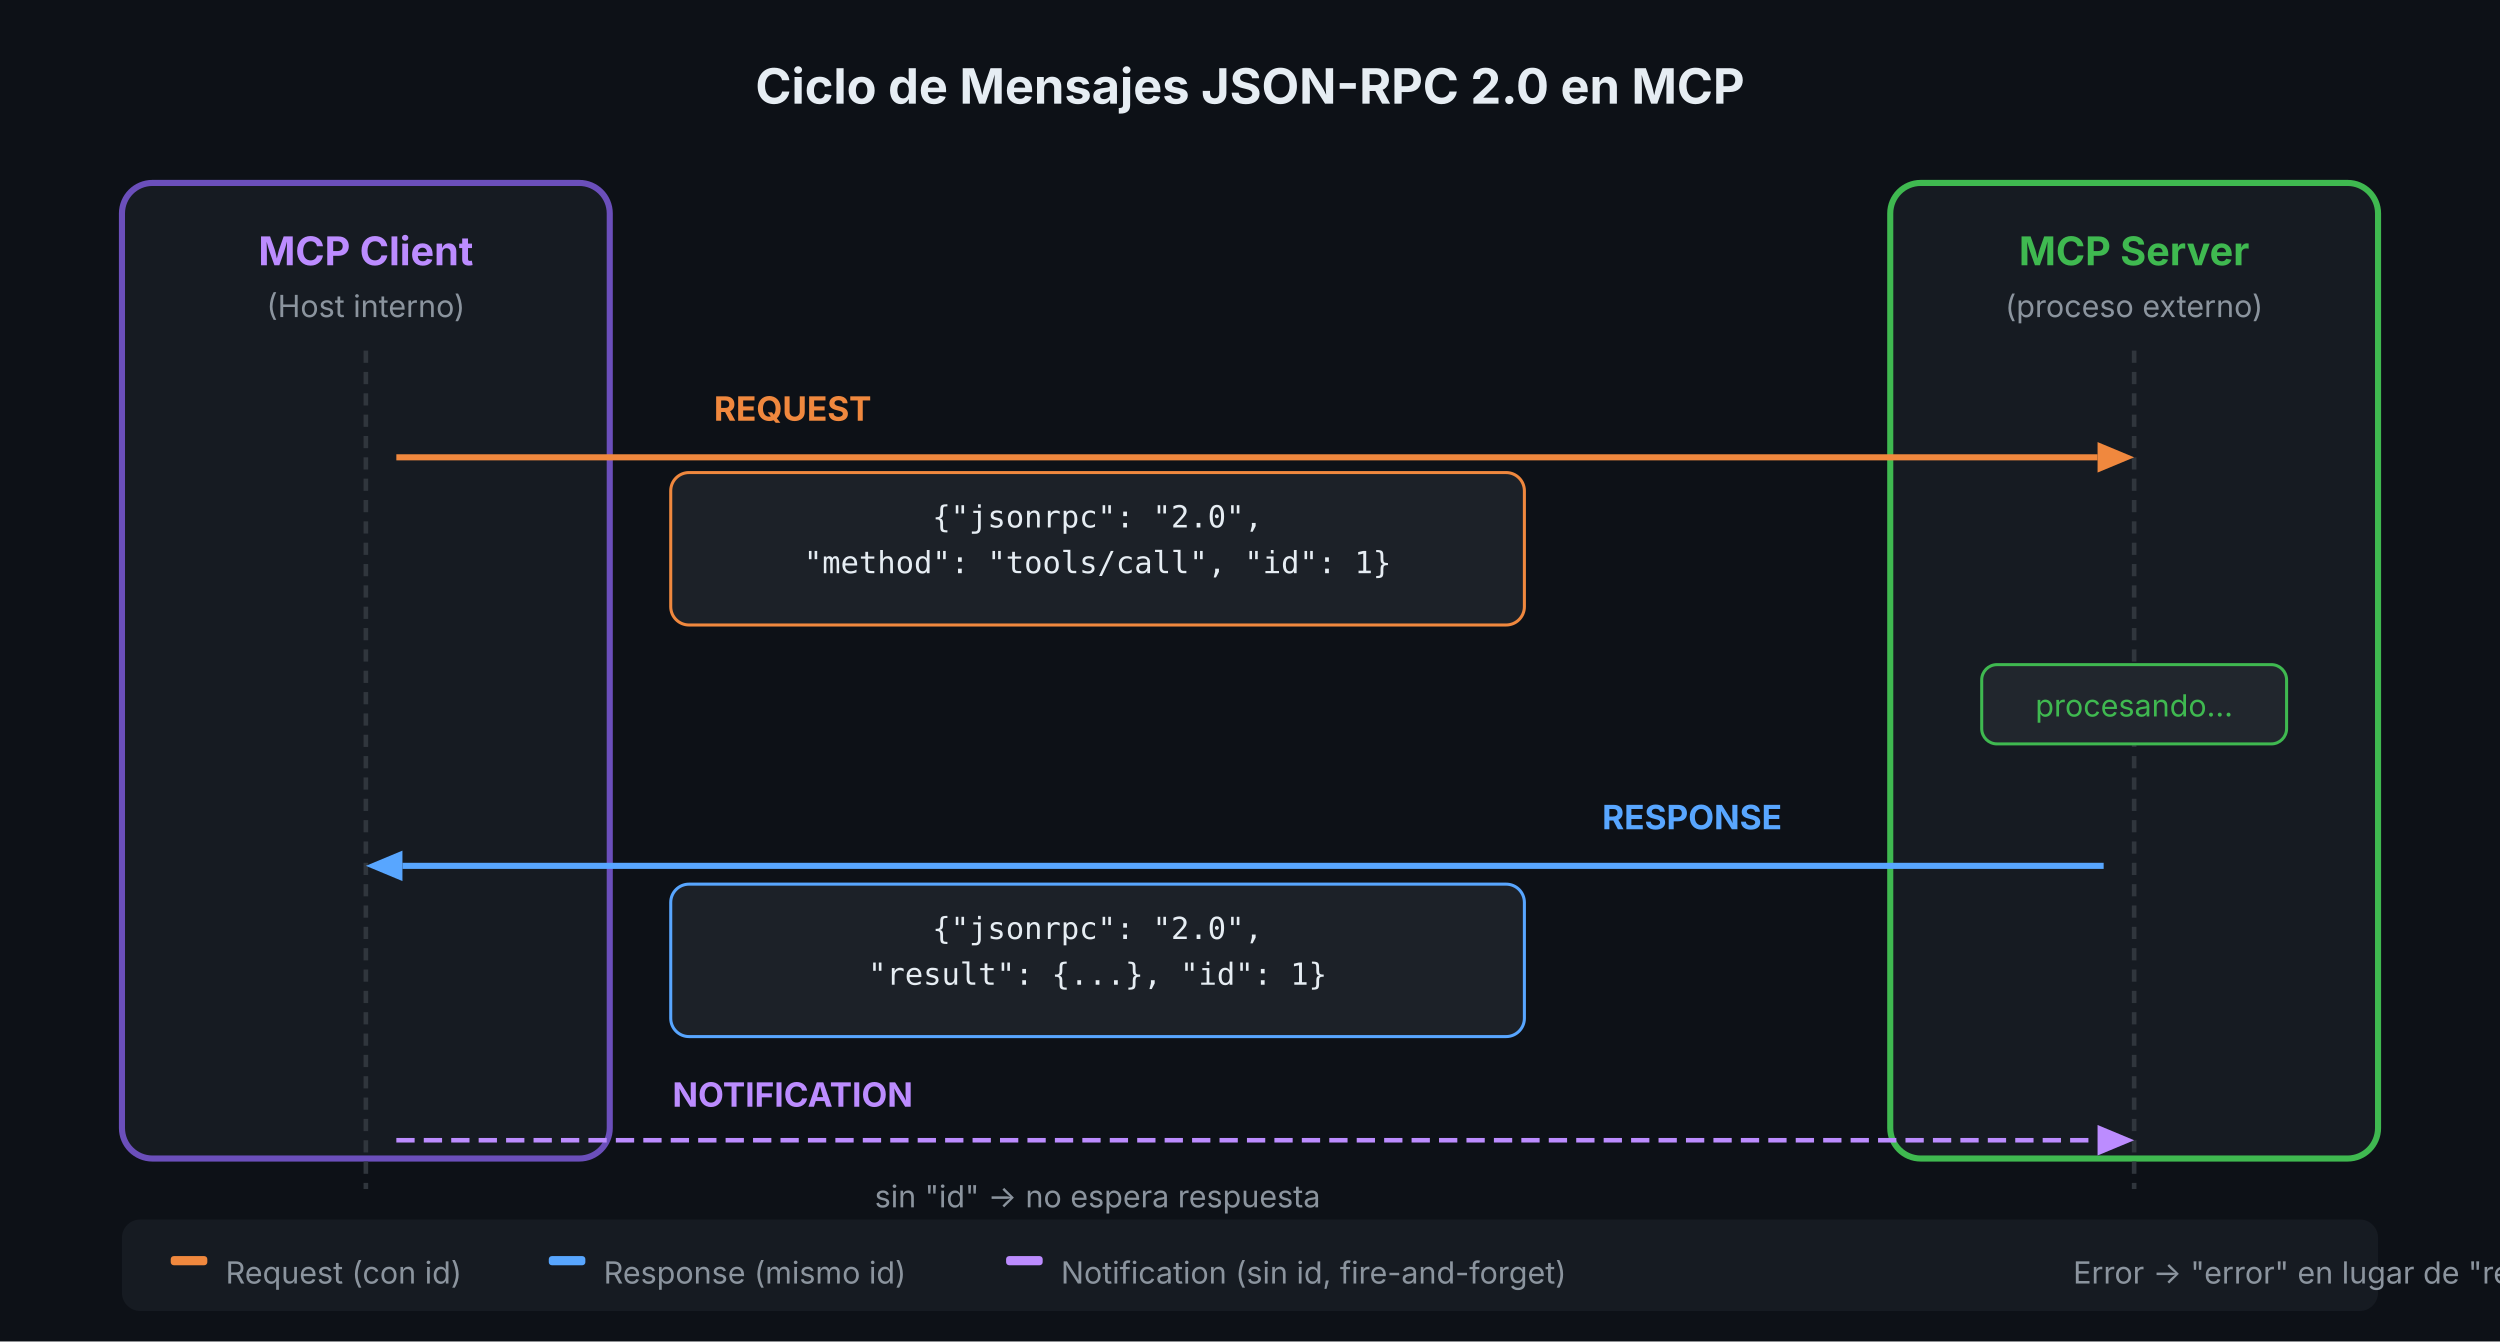
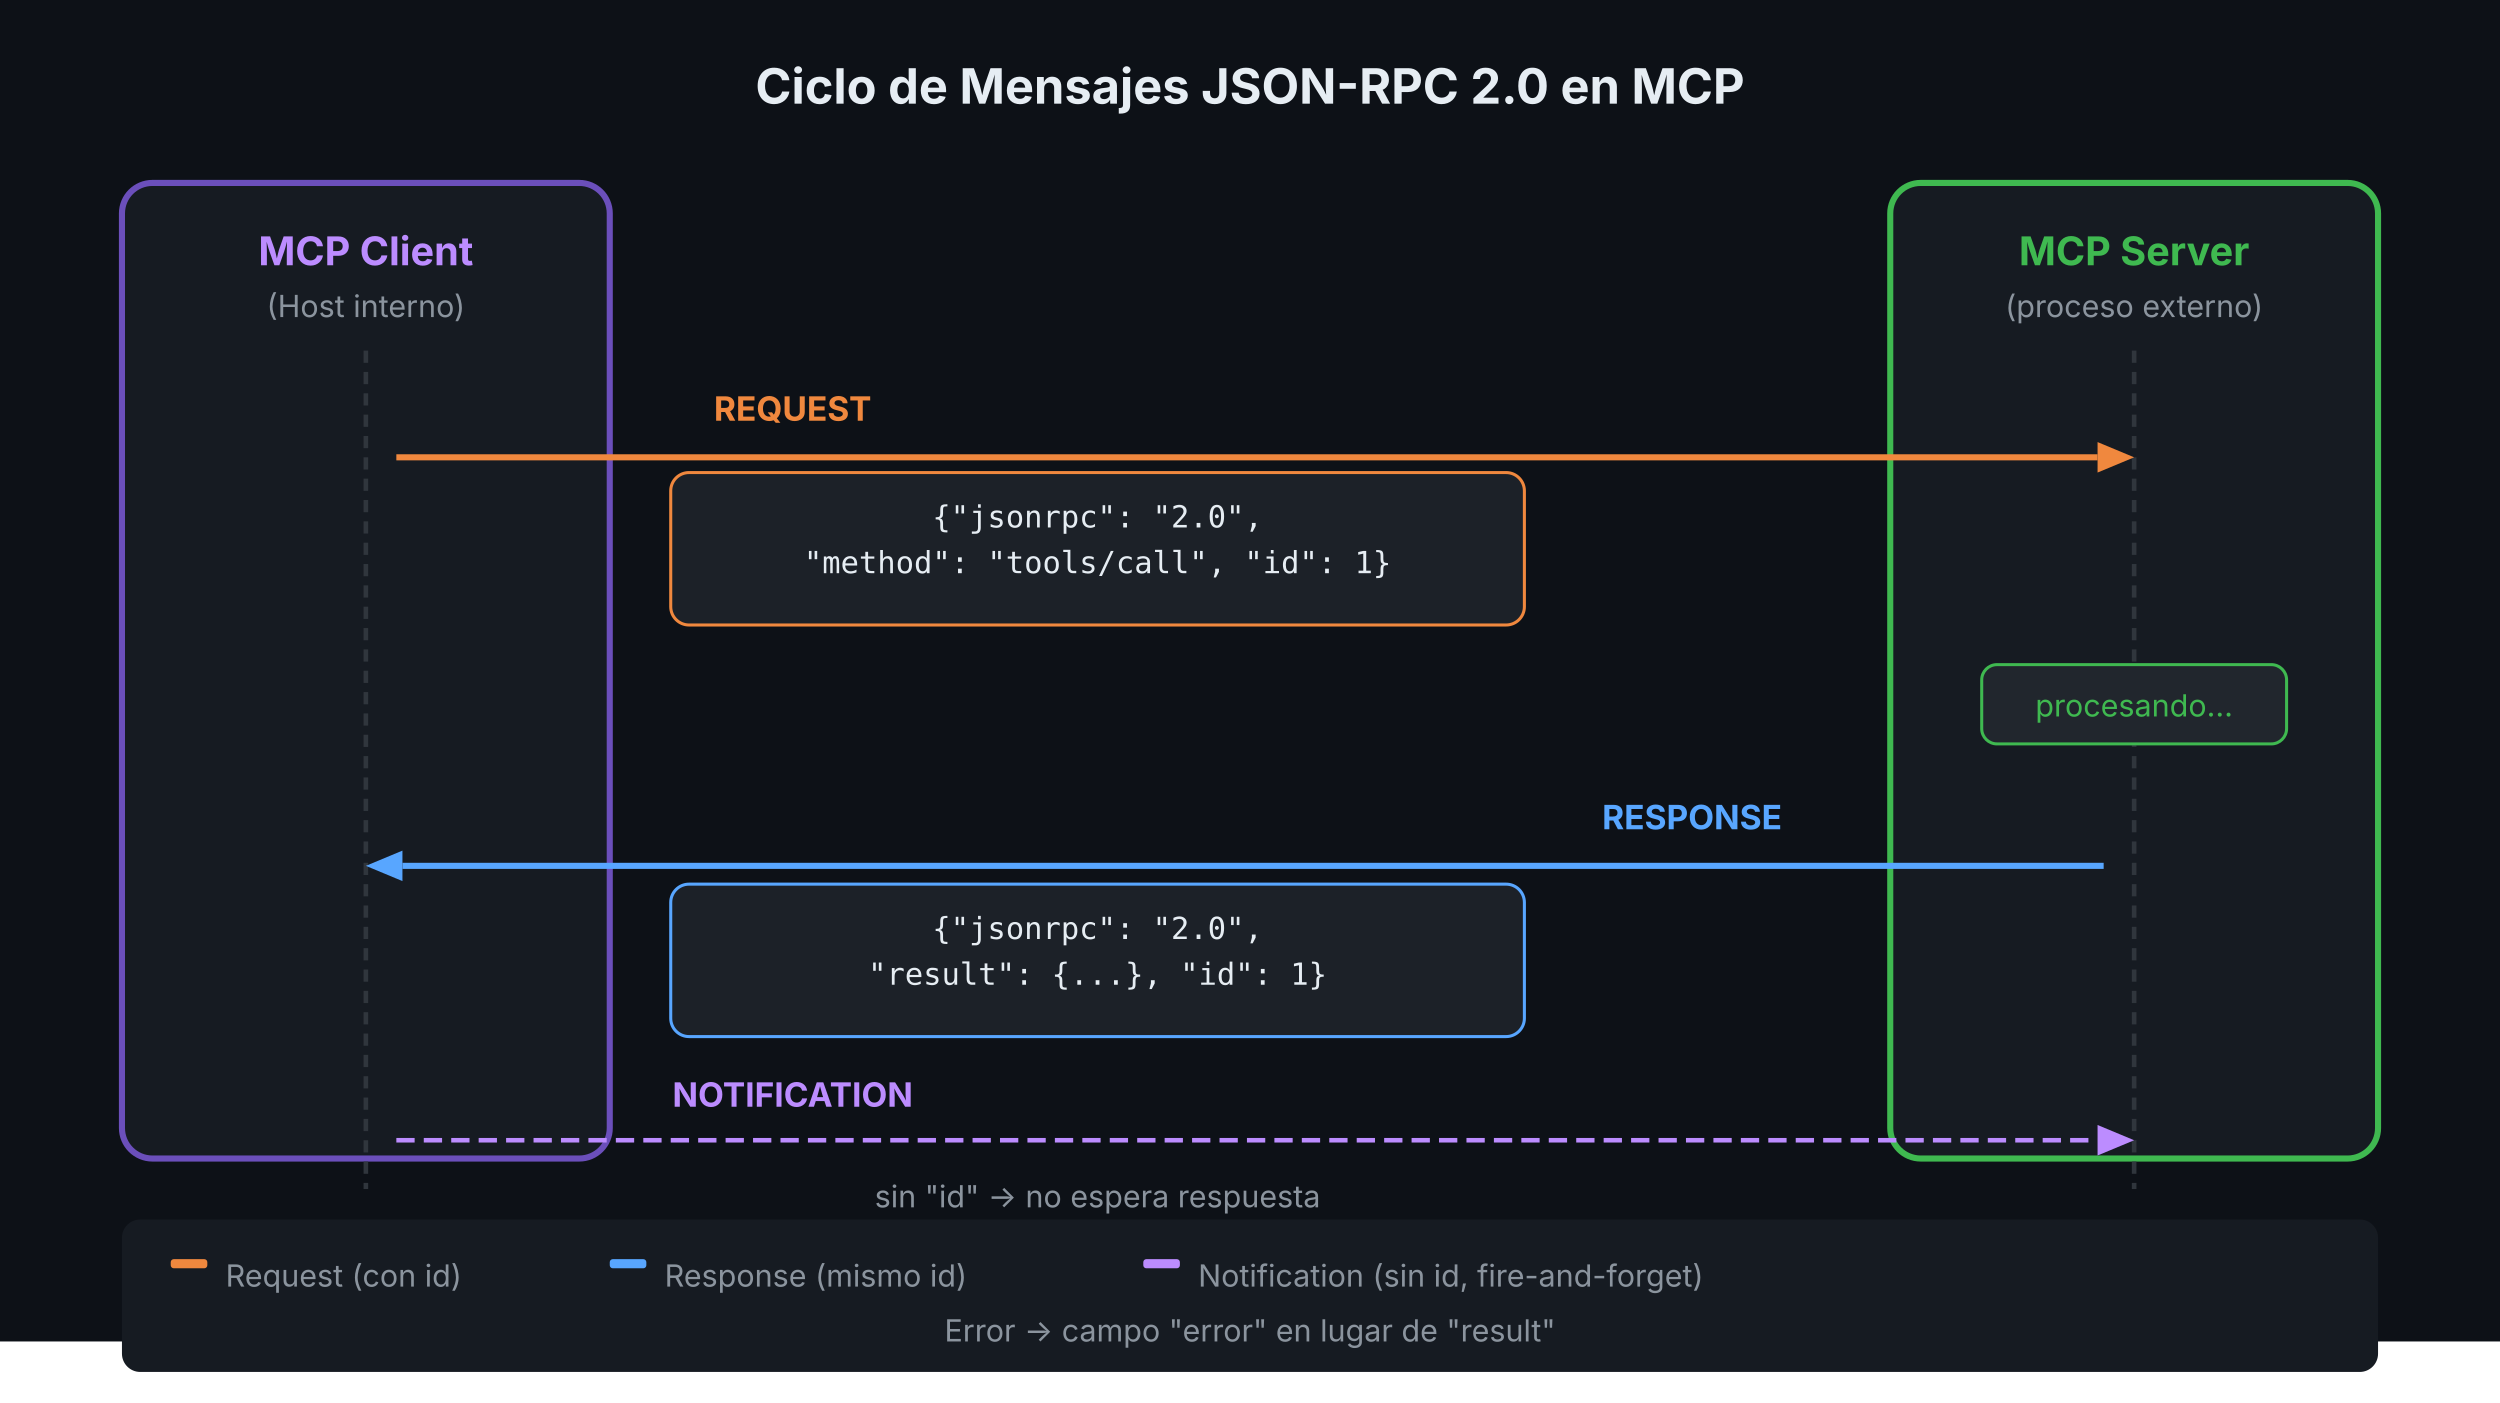
- <svg xmlns="http://www.w3.org/2000/svg" viewBox="0 0 820 440" width="820" height="440" style="font-family: system-ui, -apple-system, sans-serif;">
+ <svg xmlns="http://www.w3.org/2000/svg" viewBox="0 0 820 460" width="820" height="460" style="font-family: system-ui, -apple-system, sans-serif;">
  <rect width="820" height="440" fill="#0D1117" />
  <text x="410" y="34" text-anchor="middle" fill="#E6EDF3" font-size="16" font-weight="700">Ciclo de Mensajes JSON-RPC 2.0 en MCP</text>
  <rect x="40" y="60" width="160" height="320" rx="10" fill="#161B22" stroke="#6B4FBB" stroke-width="2" />
  <text x="120" y="87" text-anchor="middle" fill="#BC8CFF" font-size="13" font-weight="700">MCP Client</text>
  <text x="120" y="104" text-anchor="middle" fill="#8B949E" font-size="10">(Host interno)</text>
  <rect x="620" y="60" width="160" height="320" rx="10" fill="#161B22" stroke="#3FB950" stroke-width="2" />
  <text x="700" y="87" text-anchor="middle" fill="#3FB950" font-size="13" font-weight="700">MCP Server</text>
  <text x="700" y="104" text-anchor="middle" fill="#8B949E" font-size="10">(proceso externo)</text>
  <line x1="120" y1="115" x2="120" y2="390" stroke="#30363D" stroke-width="1.5" stroke-dasharray="4,3" />
  <line x1="700" y1="115" x2="700" y2="390" stroke="#30363D" stroke-width="1.5" stroke-dasharray="4,3" />
  <text x="260" y="138" text-anchor="middle" fill="#F0883E" font-size="11" font-weight="700">REQUEST</text>
  <line x1="130" y1="150" x2="688" y2="150" stroke="#F0883E" stroke-width="2" />
  <polygon points="688,145 700,150 688,155" fill="#F0883E" />
  <rect x="220" y="155" width="280" height="50" rx="6" fill="#1C2128" stroke="#F0883E" stroke-width="1" />
  <text x="360" y="173" text-anchor="middle" fill="#E6EDF3" font-size="10" font-family="monospace">{"jsonrpc": "2.0",</text>
  <text x="360" y="188" text-anchor="middle" fill="#E6EDF3" font-size="10" font-family="monospace">"method": "tools/call", "id": 1}</text>
  <rect x="650" y="218" width="100" height="26" rx="5" fill="#21262D" stroke="#3FB950" stroke-width="1" />
  <text x="700" y="235" text-anchor="middle" fill="#3FB950" font-size="10">procesando...</text>
  <text x="555" y="272" text-anchor="middle" fill="#58A6FF" font-size="11" font-weight="700">RESPONSE</text>
  <line x1="690" y1="284" x2="132" y2="284" stroke="#58A6FF" stroke-width="2" />
  <polygon points="132,279 120,284 132,289" fill="#58A6FF" />
  <rect x="220" y="290" width="280" height="50" rx="6" fill="#1C2128" stroke="#58A6FF" stroke-width="1" />
  <text x="360" y="308" text-anchor="middle" fill="#E6EDF3" font-size="10" font-family="monospace">{"jsonrpc": "2.0",</text>
  <text x="360" y="323" text-anchor="middle" fill="#E6EDF3" font-size="10" font-family="monospace">"result": {...}, "id": 1}</text>
  <text x="260" y="363" text-anchor="middle" fill="#BC8CFF" font-size="11" font-weight="700">NOTIFICATION</text>
  <line x1="130" y1="374" x2="688" y2="374" stroke="#BC8CFF" stroke-width="1.5" stroke-dasharray="6,3" />
  <polygon points="688,369 700,374 688,379" fill="#BC8CFF" />
  <text x="360" y="396" text-anchor="middle" fill="#8B949E" font-size="10">sin "id" → no espera respuesta</text>
-   <rect x="40" y="400" width="740" height="30" rx="6" fill="#161B22" />
-   <rect x="56" y="412" width="12" height="3" fill="#F0883E" rx="1" />
-   <text x="74" y="421" fill="#8B949E" font-size="10">Request (con id)</text>
-   <rect x="180" y="412" width="12" height="3" fill="#58A6FF" rx="1" />
-   <text x="198" y="421" fill="#8B949E" font-size="10">Response (mismo id)</text>
-   <rect x="330" y="412" width="12" height="3" fill="#BC8CFF" rx="1" stroke-dasharray="4,2" />
-   <text x="348" y="421" fill="#8B949E" font-size="10">Notification (sin id, fire-and-forget)</text>
-   <text x="680" y="421" fill="#8B949E" font-size="10">Error → "error" en lugar de "result"</text>
+   <rect x="40" y="400" width="740" height="50" rx="6" fill="#161B22" />
+   <rect x="56" y="413" width="12" height="3" fill="#F0883E" rx="1" />
+   <text x="74" y="422" fill="#8B949E" font-size="10">Request (con id)</text>
+   <rect x="200" y="413" width="12" height="3" fill="#58A6FF" rx="1" />
+   <text x="218" y="422" fill="#8B949E" font-size="10">Response (mismo id)</text>
+   <rect x="375" y="413" width="12" height="3" fill="#BC8CFF" rx="1" />
+   <text x="393" y="422" fill="#8B949E" font-size="10">Notification (sin id, fire-and-forget)</text>
+   <text x="410" y="440" text-anchor="middle" fill="#8B949E" font-size="10">Error → campo "error" en lugar de "result"</text>
</svg>
